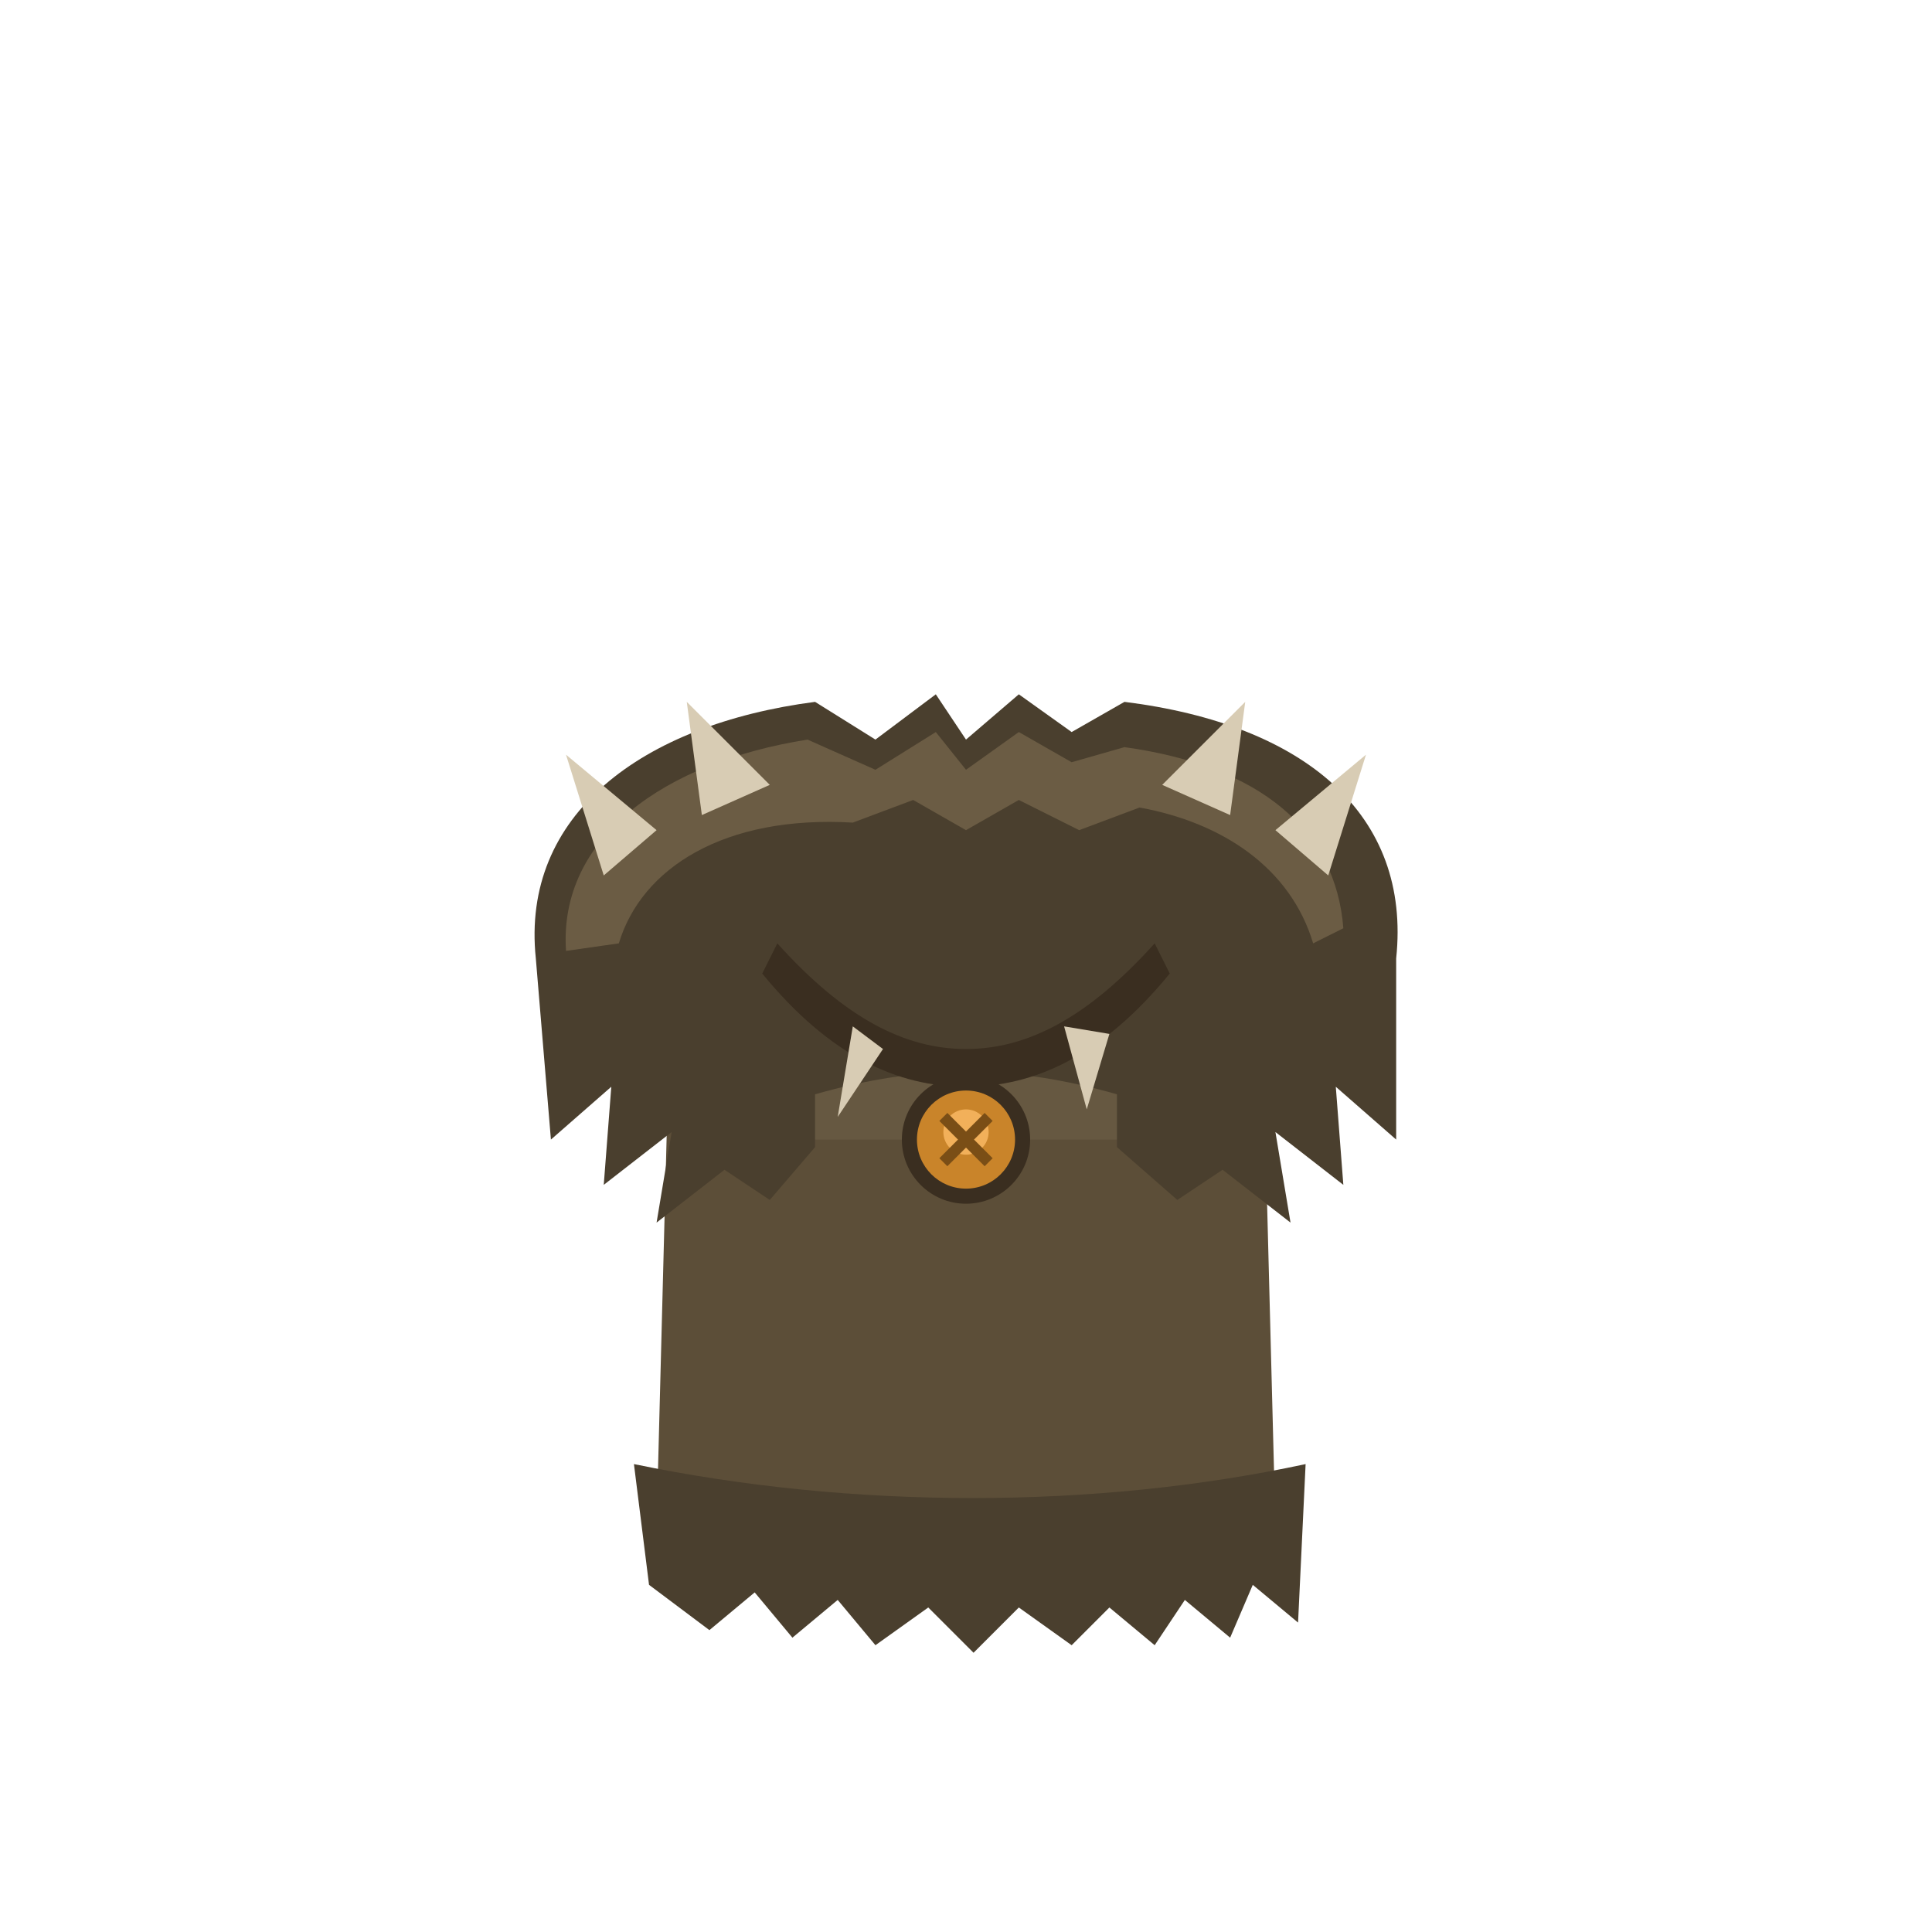
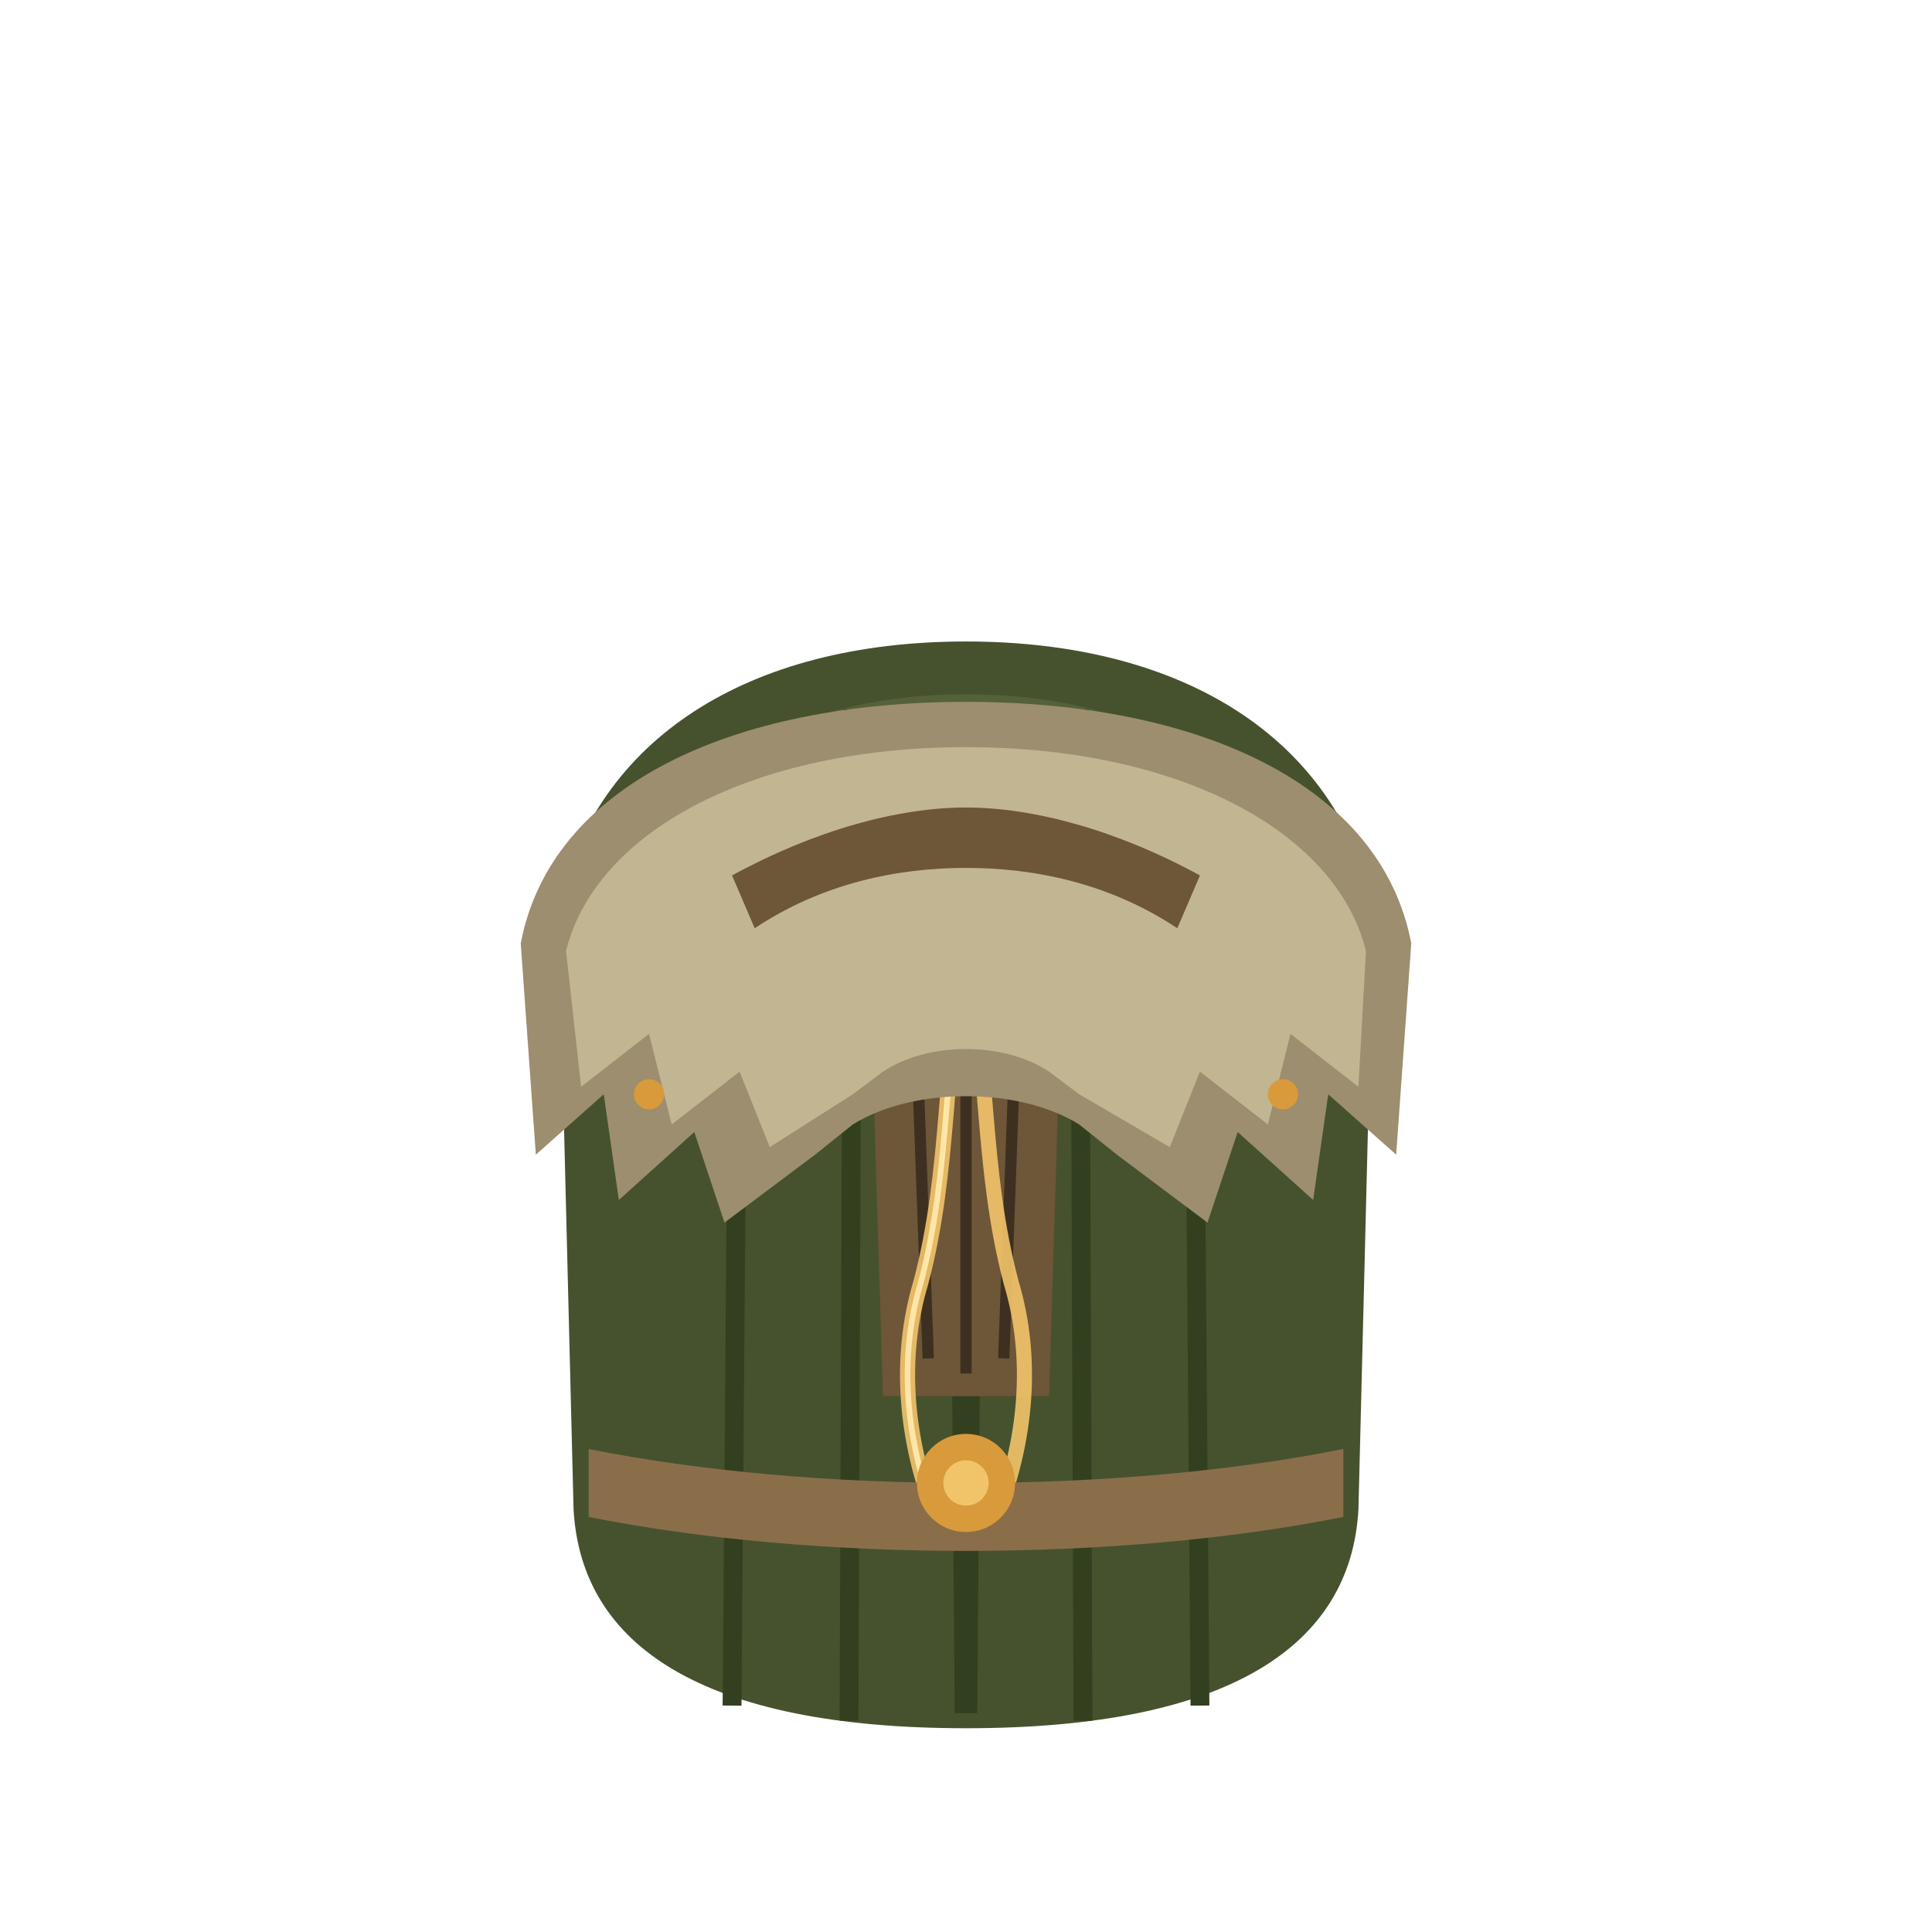
<svg xmlns="http://www.w3.org/2000/svg" viewBox="0 0 512 512" width="512" height="512">
-   <path d="M178 250 C186 228 212 216 256 214 C300 216 326 228 334 250 L338 404 C320 418 292 426 256 426 C220 426 192 418 174 404 Z" fill="#5C4E38" />
-   <path d="M186 256 C194 238 220 228 256 226 C292 228 318 238 326 256 L328 302 L184 302 Z" fill="#6B5C44" opacity="0.7" />
-   <path d="M142 254 C138 216 170 192 216 186 L232 196 L248 184 L256 196 L270 184 L284 194 L298 186 C346 192 374 216 370 254 L370 302 L354 288 L356 314 L338 300 L342 324 L324 310 L312 318 L296 304 L296 290 C268 282 244 282 216 290 L216 304 L204 318 L192 310 L174 324 L178 300 L160 314 L162 288 L146 302 Z" fill="#4A3F2E" fill-rule="evenodd" />
-   <path d="M150 252 C148 222 176 202 214 196 L232 204 L248 194 L256 204 L270 194 L284 202 L298 198 C334 203 354 220 356 246 L348 250 C342 230 324 218 302 214 L286 220 L270 212 L256 220 L242 212 L226 218 C192 216 170 230 164 250 Z" fill="#6B5C44" />
-   <path d="M160 232 L150 200 L174 220 Z" fill="#D8CCB4" />
-   <path d="M186 216 L182 186 L204 208 Z" fill="#D8CCB4" />
-   <path d="M352 232 L362 200 L338 220 Z" fill="#D8CCB4" />
-   <path d="M326 216 L330 186 L308 208 Z" fill="#D8CCB4" />
-   <path d="M206 250 C224 270 240 278 256 278 C272 278 288 270 306 250 L310 258 C292 280 274 288 256 288 C238 288 220 280 202 258 Z" fill="#3A2E20" />
-   <path d="M226 272 L222 296 L234 278 Z" fill="#D8CCB4" />
-   <path d="M282 272 L288 294 L294 274 Z" fill="#D8CCB4" />
-   <circle cx="256" cy="302" r="17" fill="#3A2E20" />
-   <circle cx="256" cy="302" r="13" fill="#C9842A" />
-   <circle cx="256" cy="300" r="6" fill="#F2B05A" />
-   <path d="M250 296 L262 308 M262 296 L250 308" stroke="#7A4E16" stroke-width="3" fill="none" />
-   <path d="M168 388 C226 400 290 400 346 388 L344 430 L332 420 L326 434 L314 424 L306 436 L294 426 L284 436 L270 426 L258 438 L246 426 L232 436 L222 424 L210 434 L200 422 L188 432 L172 420 Z" fill="#4A3F2E" />
+   <path d="M148 240 C158 196 198 170 256 170 C314 170 354 196 364 240 L360 400 C358 436 326 458 256 458 C186 458 154 436 152 400 Z" fill="#46522E" />
+   <path d="M162 244 C172 206 208 184 256 184 C292 184 320 196 338 218 C310 198 212 200 184 234 C175 242 166 244 162 244 Z" fill="#5E6B43" opacity="0.6" />
+   <path d="M196 200 L194 452 M226 188 L225 456 M286 188 L287 456 M316 200 L318 452" stroke="#33401F" stroke-width="5" fill="none" />
+   <path d="M251 196 L261 196 L259 454 L253 454 Z" fill="#33401F" />
+   <path d="M230 240 L282 240 L278 370 L234 370 Z" fill="#6E5638" />
+   <path d="M242 250 L246 360 M256 248 L256 364 M270 250 L266 360" stroke="#3E3020" stroke-width="3" fill="none" />
+   <path d="M256 250 C250 280 252 310 244 340 C238 360 240 382 248 402" stroke="#F2C46A" stroke-width="4" fill="none" opacity="0.9" />
+   <path d="M256 250 C262 280 260 310 268 340 C274 360 272 382 264 402" stroke="#F2C46A" stroke-width="4" fill="none" opacity="0.9" />
+   <path d="M256 250 C250 280 252 310 244 340 C238 360 240 382 248 402" stroke="#FFE6A8" stroke-width="1.5" fill="none" />
+   <circle cx="256" cy="284" r="6" fill="#F2C46A" />
+   <circle cx="256" cy="284" r="3" fill="#FFE6A8" />
+   <path d="M138 250 C146 208 194 186 256 186 C318 186 366 208 374 250 L370 306 L352 290 L348 318 L328 300 L320 324 L296 306 L286 298 C270 288 242 288 226 298 L216 306 L192 324 L184 300 L164 318 L160 290 L142 306 Z" fill="#9C8E6E" />
+   <path d="M150 252 C158 220 200 198 256 198 C312 198 354 220 362 252 L360 288 L342 274 L336 298 L318 284 L310 304 L286 290 L278 284 C266 276 246 276 234 284 L226 290 L204 304 L196 284 L178 298 L172 274 L154 288 Z" fill="#C2B591" />
+   <path d="M194 232 C216 220 238 214 256 214 C274 214 296 220 318 232 L312 246 C294 234 274 230 256 230 C238 230 218 234 200 246 Z" fill="#6E5638" />
+   <circle cx="172" cy="290" r="4" fill="#D89A3A" />
+   <circle cx="340" cy="290" r="4" fill="#D89A3A" />
+   <path d="M156 384 C216 396 296 396 356 384 L356 402 C296 414 216 414 156 402 Z" fill="#8A6E4A" />
+   <circle cx="256" cy="393" r="13" fill="#D89A3A" />
+   <circle cx="256" cy="393" r="6" fill="#F2C46A" />
</svg>
